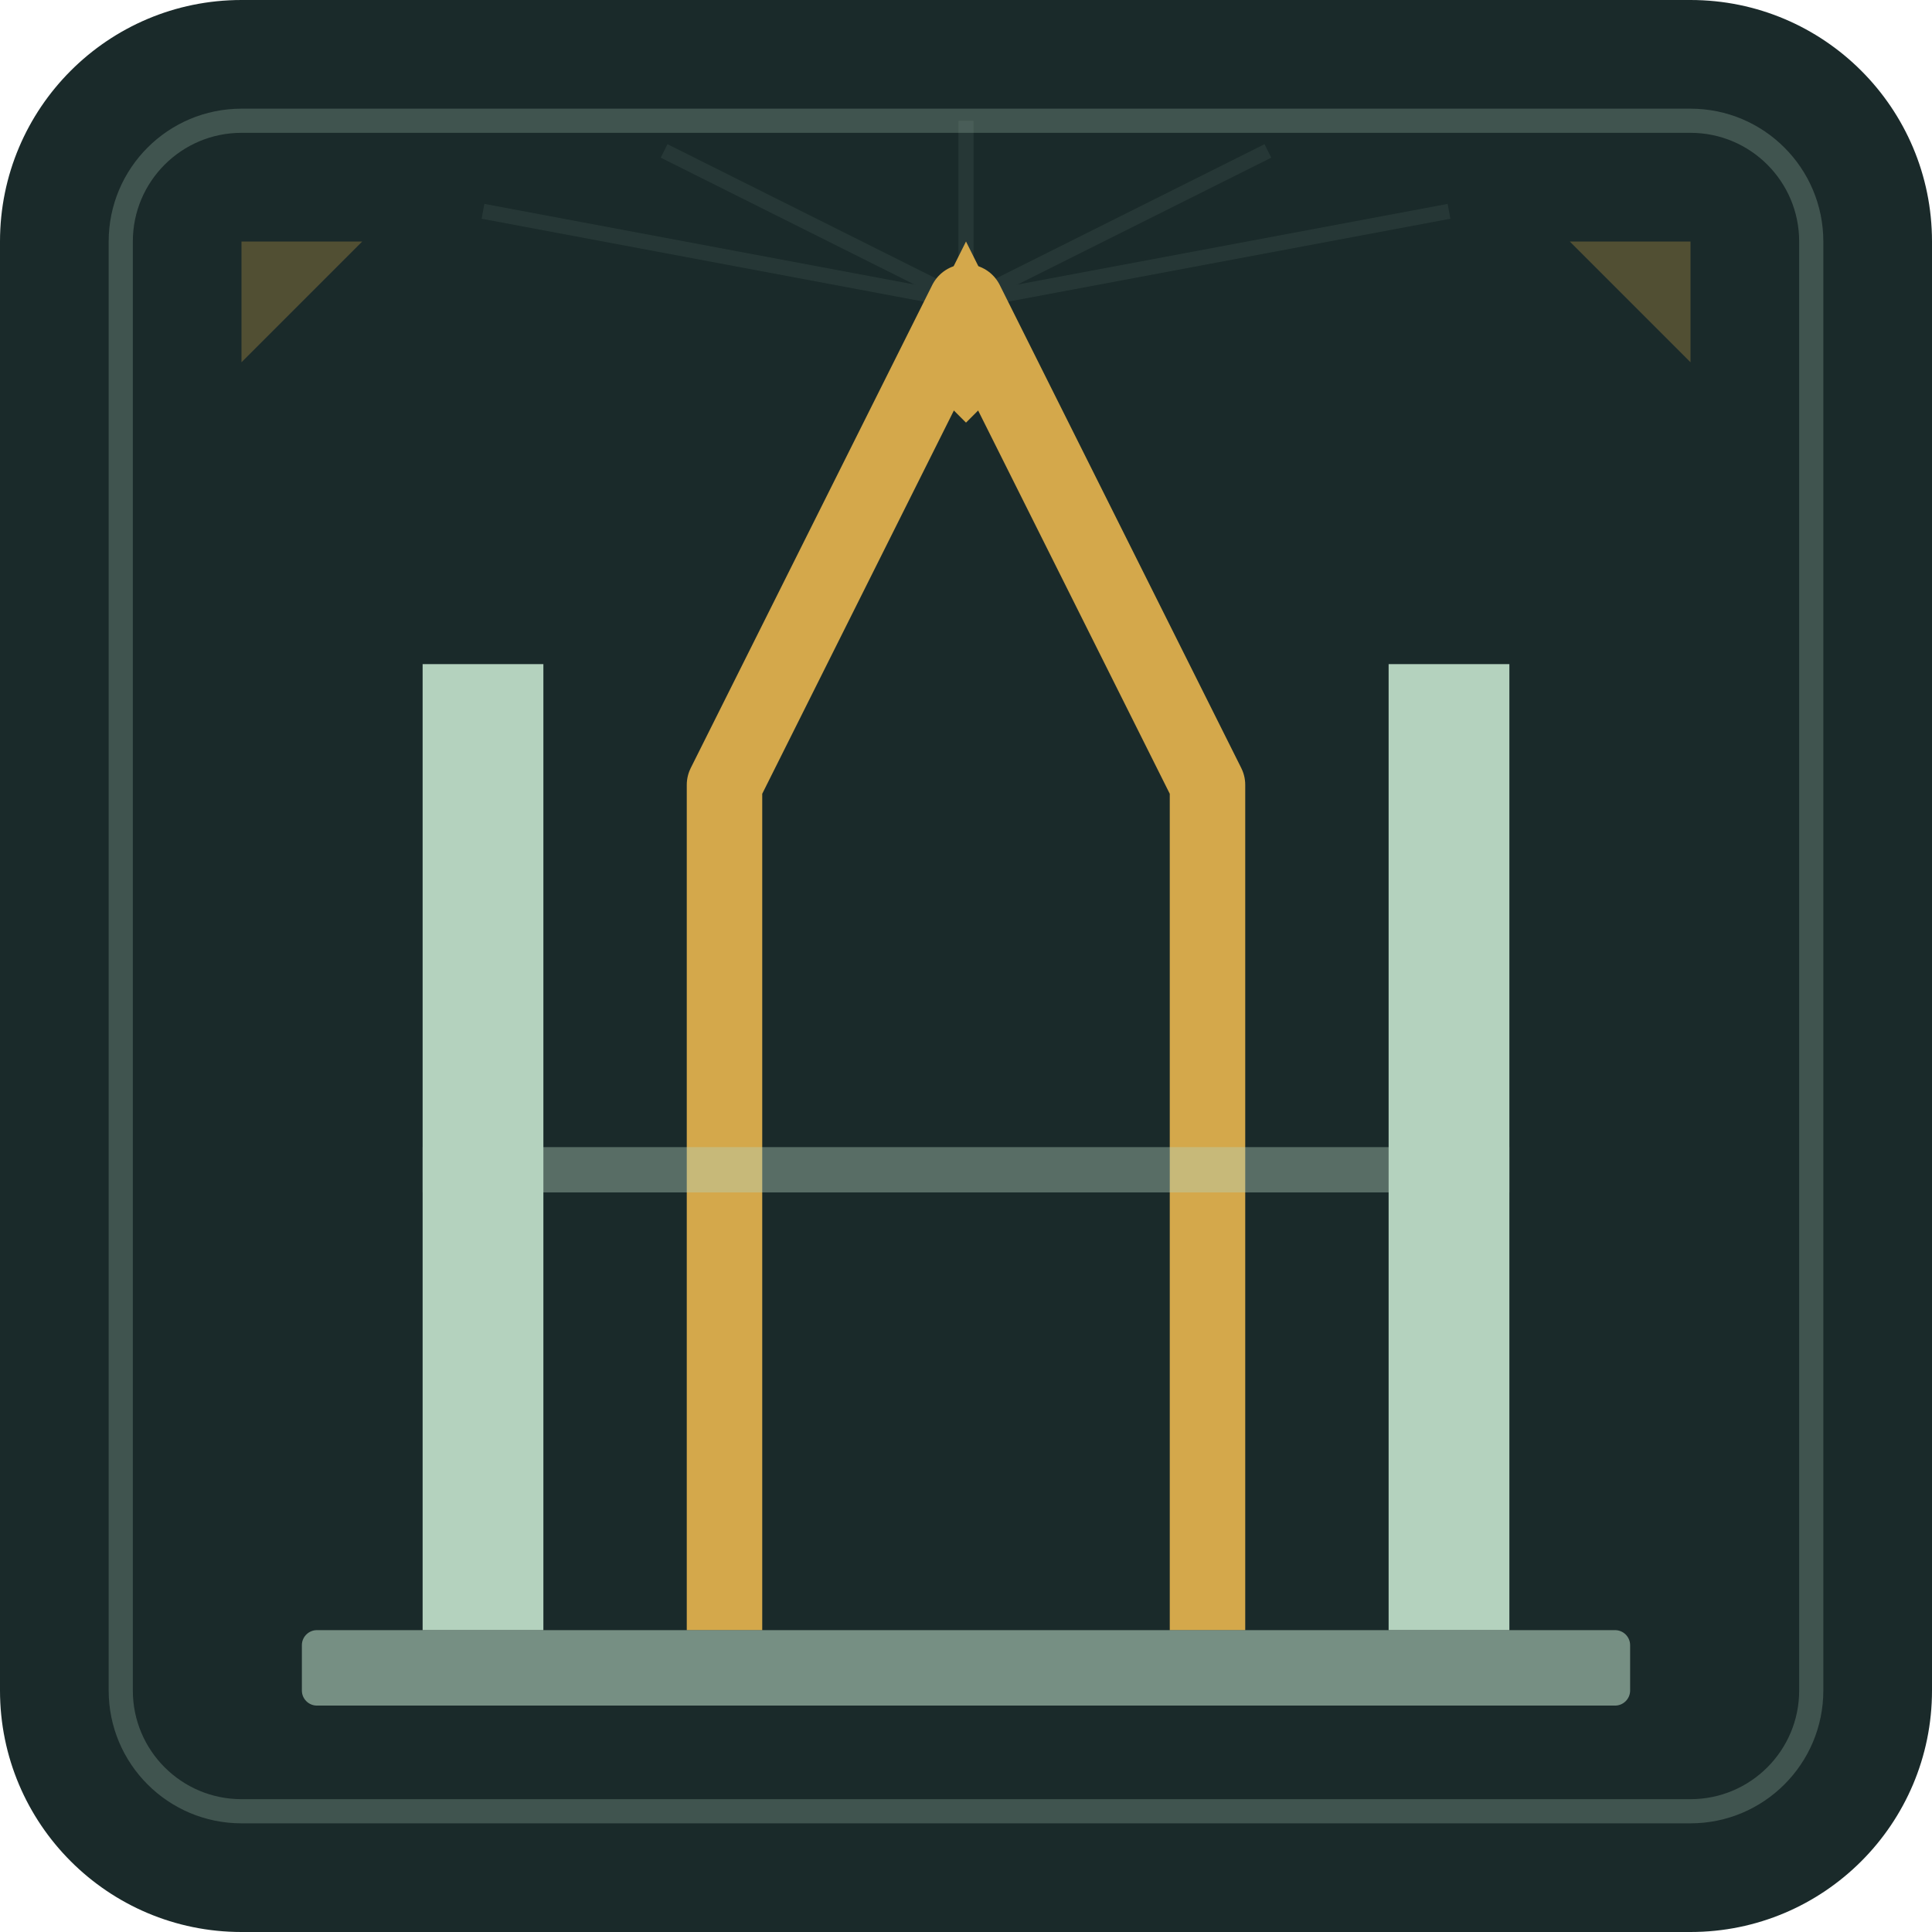
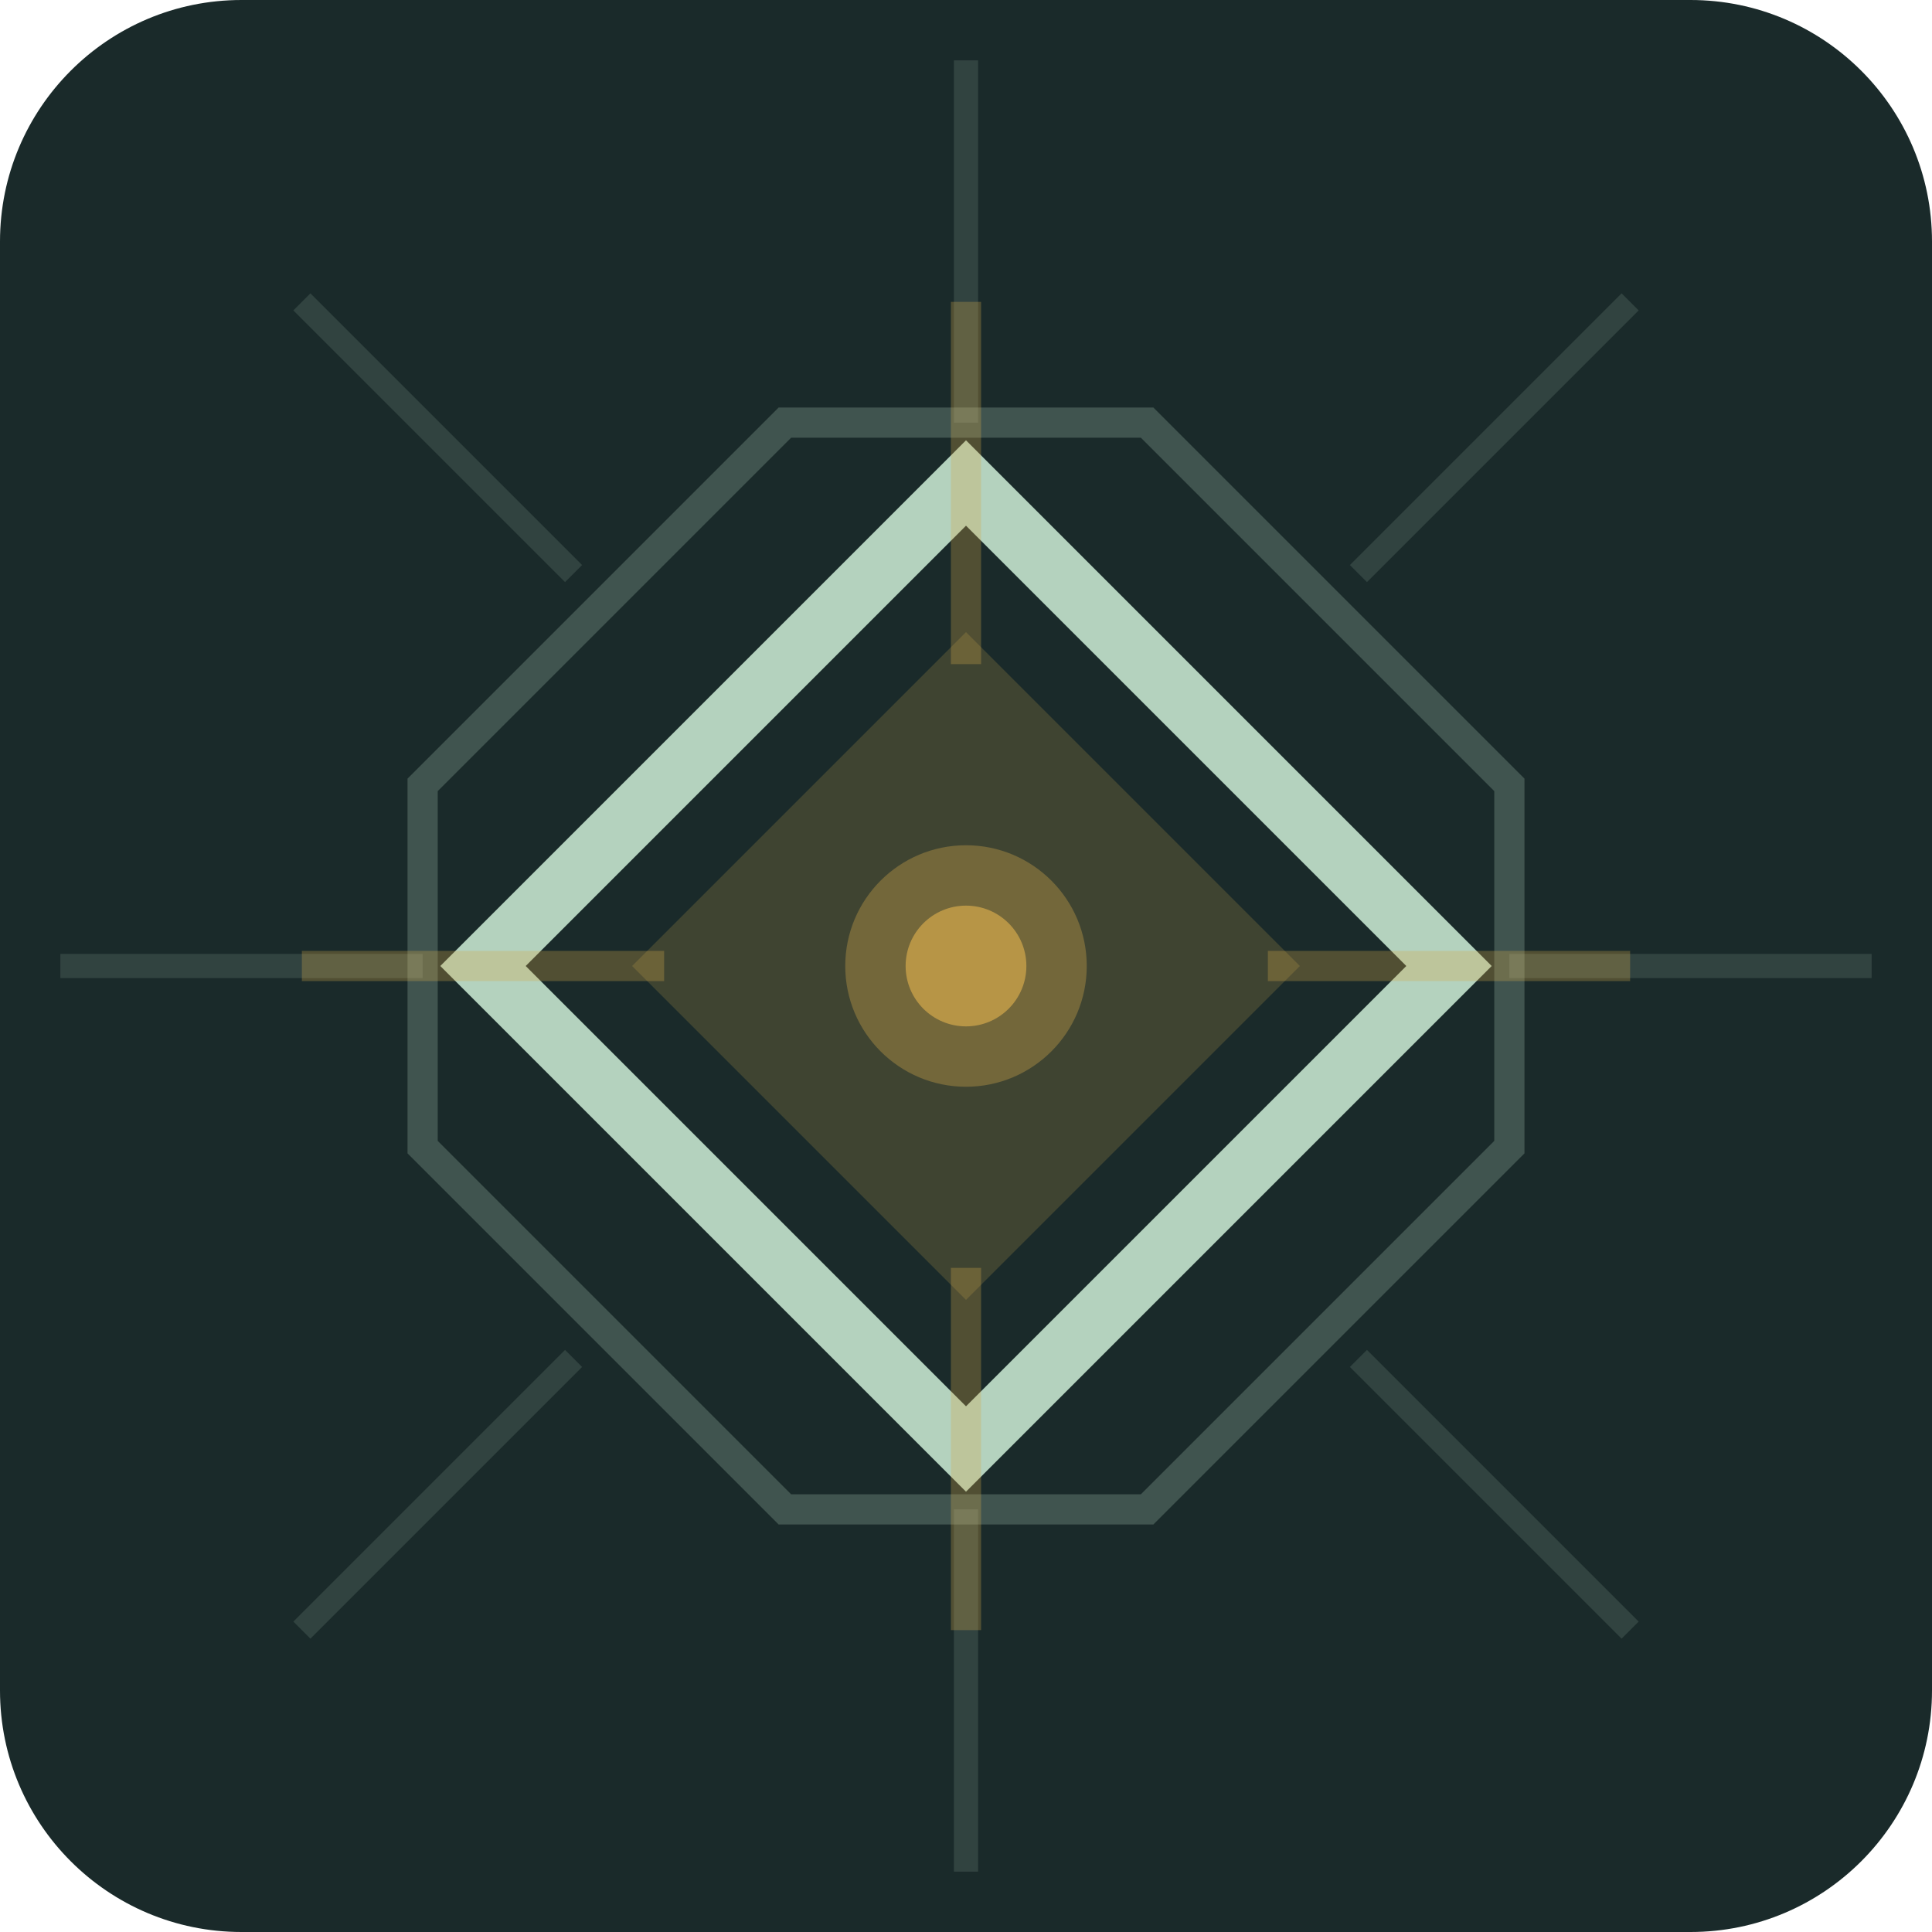
<svg xmlns="http://www.w3.org/2000/svg" width="64" height="64" viewBox="0 0 64 64" fill="none">
  <rect width="64" height="64" rx="8" fill="#1a2a2a" />
-   <rect x="4" y="4" width="56" height="56" rx="4" stroke="#b4d2be" stroke-width="0.8" opacity="0.25" />
-   <g opacity="0.08" stroke="#b4d2be" stroke-width="0.5">
-     <line x1="32" y1="10" x2="32" y2="4" />
-     <line x1="32" y1="10" x2="22" y2="5" />
-     <line x1="32" y1="10" x2="42" y2="5" />
-     <line x1="32" y1="10" x2="16" y2="7" />
-     <line x1="32" y1="10" x2="48" y2="7" />
+   <g stroke="#b4d2be" stroke-width="0.8" opacity="0.15">
+     <line x1="32" y1="2" x2="32" y2="14" />
+     <line x1="32" y1="50" x2="32" y2="62" />
+     <line x1="2" y1="32" x2="14" y2="32" />
+     <line x1="50" y1="32" x2="62" y2="32" />
+     <line x1="10" y1="10" x2="19" y2="19" />
+     <line x1="45" y1="45" x2="54" y2="54" />
+     <line x1="54" y1="10" x2="45" y2="19" />
+     <line x1="10" y1="54" x2="19" y2="45" />
  </g>
-   <path d="M14 54 L14 22 L18 22 L18 54 Z" fill="#b4d2be" />
-   <rect x="46" y="22" width="4" height="32" fill="#b4d2be" />
-   <path d="M24 54 L24 26 L32 10 L40 26 L40 54" fill="none" stroke="#d4a84b" stroke-width="2.5" stroke-linejoin="round" />
-   <path d="M32 8 L34 12 L32 14 L30 12 Z" fill="#d4a84b" />
-   <rect x="14" y="38" width="36" height="1.5" fill="#b4d2be" opacity="0.4" />
-   <rect x="10" y="54" width="44" height="2.5" rx="0.5" fill="#b4d2be" opacity="0.6" />
-   <path d="M8 8 L12 8 L8 12 Z" fill="#d4a84b" opacity="0.3" />
-   <path d="M56 8 L56 12 L52 8 Z" fill="#d4a84b" opacity="0.3" />
+   <path d="M26 14 L38 14 L50 26 L50 38 L38 50 L26 50 L14 38 L14 26 Z" fill="none" stroke="#b4d2be" stroke-width="1" opacity="0.25" />
+   <path d="M32 16 L48 32 L32 48 L16 32 Z" fill="none" stroke="#b4d2be" stroke-width="2" />
+   <path d="M32 22 L42 32 L32 42 L22 32 Z" fill="#d4a84b" opacity="0.2" stroke="#d4a84b" stroke-width="1.5" />
+   <circle cx="32" cy="32" r="4" fill="#d4a84b" opacity="0.35" />
+   <circle cx="32" cy="32" r="2" fill="#d4a84b" opacity="0.7" />
+   <line x1="32" y1="22" x2="32" y2="10" stroke="#d4a84b" stroke-width="1" opacity="0.3" />
+   <line x1="42" y1="32" x2="54" y2="32" stroke="#d4a84b" stroke-width="1" opacity="0.3" />
+   <line x1="32" y1="42" x2="32" y2="54" stroke="#d4a84b" stroke-width="1" opacity="0.3" />
+   <line x1="22" y1="32" x2="10" y2="32" stroke="#d4a84b" stroke-width="1" opacity="0.3" />
</svg>
